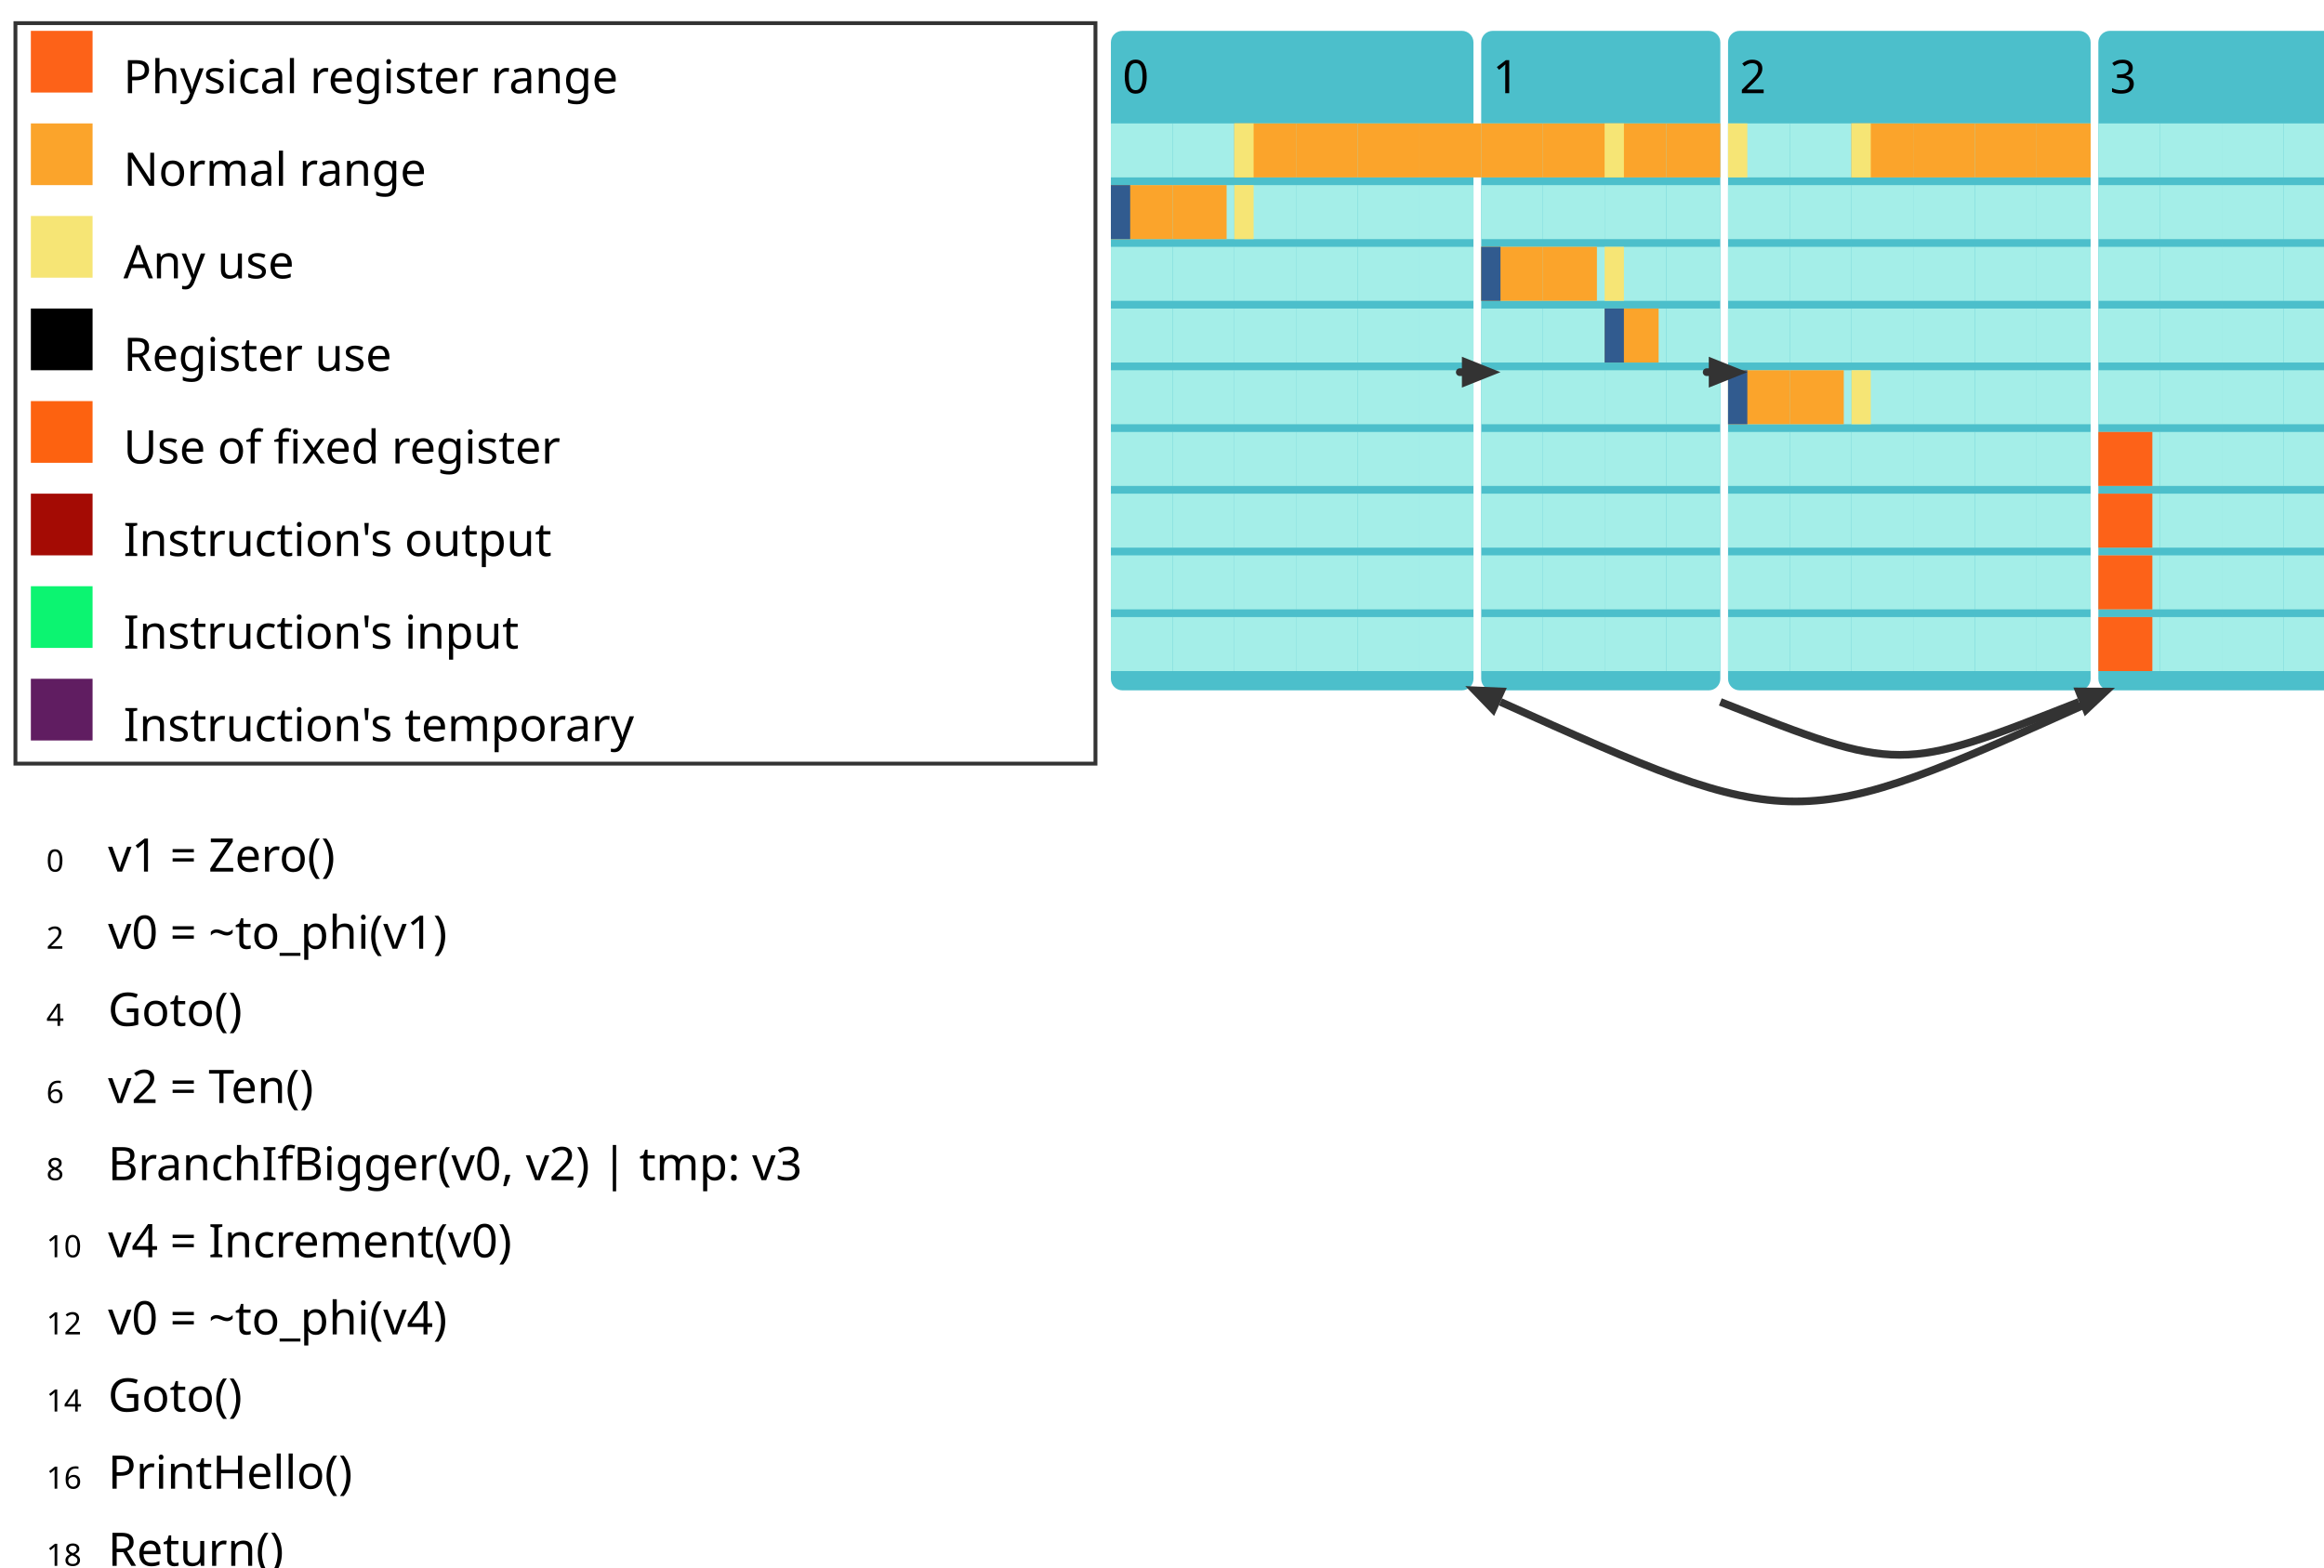
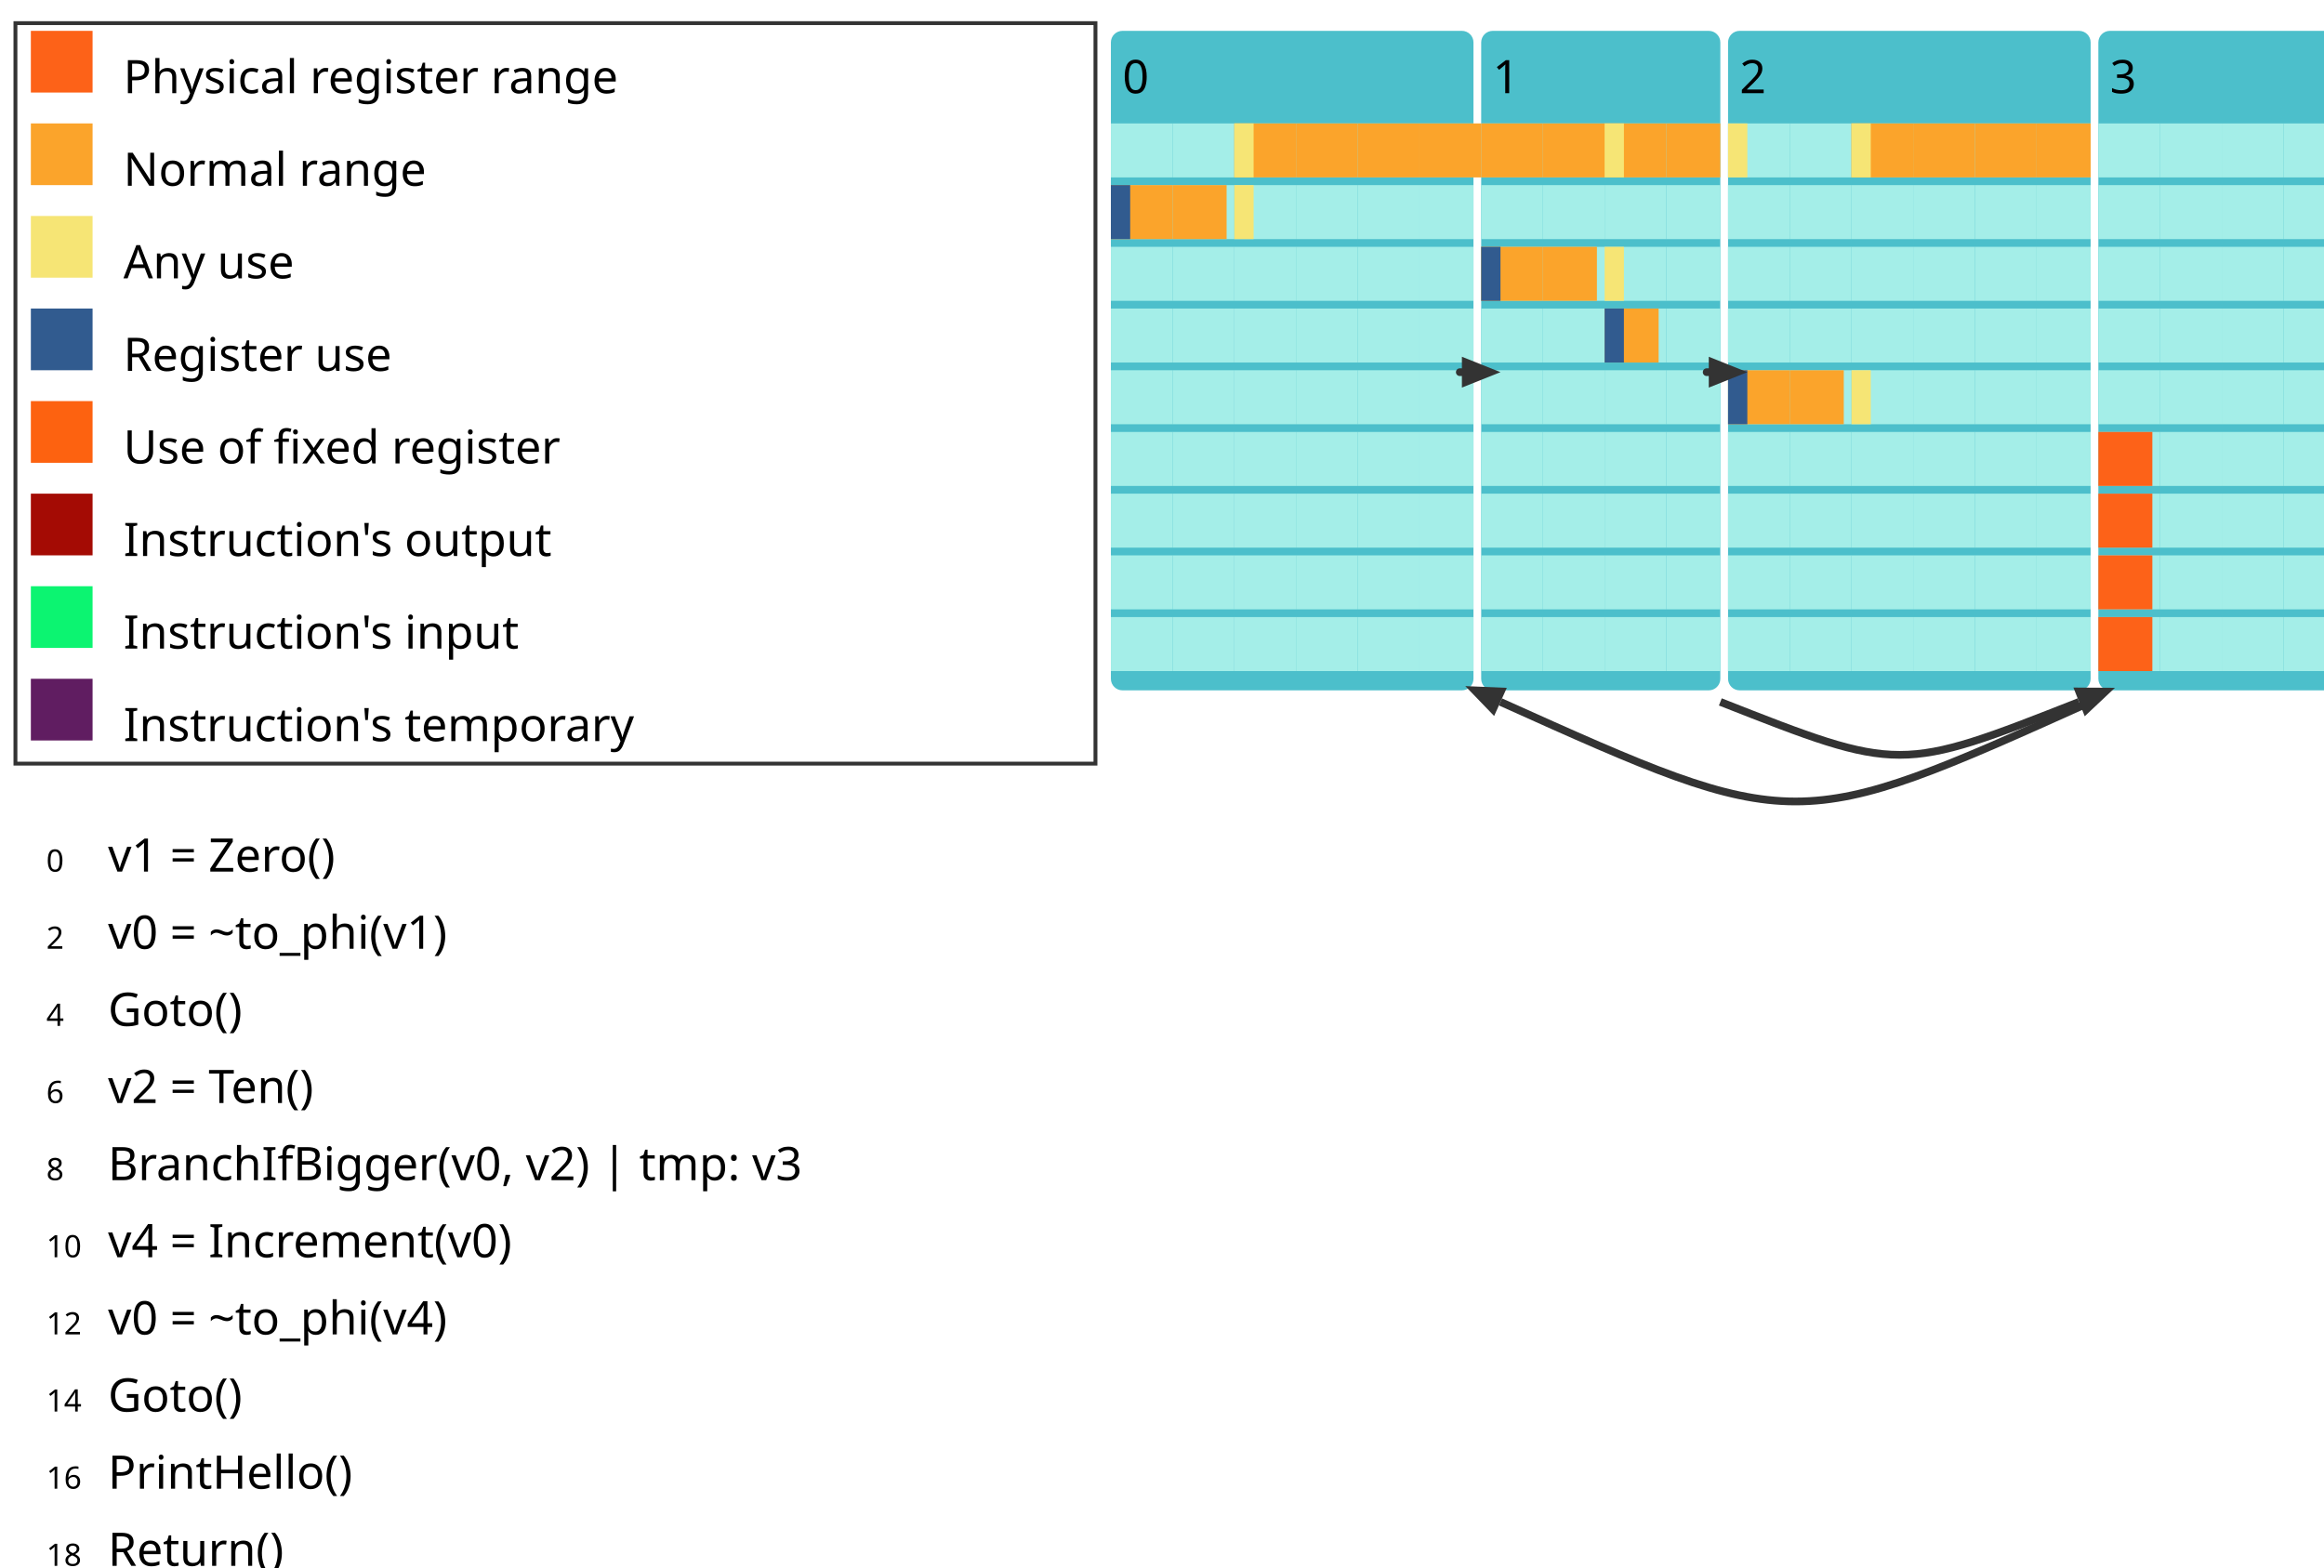
<svg xmlns="http://www.w3.org/2000/svg" version="1.1" baseProfile="full">
  <defs>
    <marker id="arrow" refX="0" refY="2" class="arrow-mark" markerUnits="strokeWidth" markerWidth="6" markerHeight="6" orient="auto">
      <path d="M 0 0 L 5 2 L 0 4 Z">
</path>
    </marker>
  </defs>
  <style>

    @font-face {
      font-family: "Raleway";
      font-style: normal;
      font-weight: 400;
      src: local("Raleway"),
      url(http://themes.googleusercontent.com/static/fonts/raleway/v6/cIFypx4yrWPDz3zOxk7hIQLUuEpTyoUstqEm5AMlJo4.woff) format("woff");
    }
    .annotation-wrap { fill: transparent; stroke: #333 }
    .instruction-marker { fill: transparent; }
    .instruction-marker-text, .instruction-text {
      font-family: 'Raleway';
      dominant-baseline': middle;
    }
    .instruction-marker-text {
      font-size: 8px;
    }
    .arrow { stroke: #333; fill: transparent; }
    .arrow-mark { fill: #333; }
    .block-fill { fill: #4CBFCB; }
    .interval-empty { fill: #A4EEE8; }
    .range-physical { fill: #FD6218; }
    .range-normal { fill: #FBA42B; }
    .use-any { fill: #F6E575; }
    .use-reg { fill: #315B8F; }
    .use-fixed { fill: #FD6210; }
    .highlight-interval { fill: #16DDD7; }
    .highlight-output { fill: #A40B04; }
    .highlight-input { fill: #0CF471; }
    .highlight-tmp { fill: #601D61; }
  
</style>
  <rect x="4" y="6" width="280" height="192" class="annotation-wrap">
</rect>
  <rect x="8" y="8" width="16" height="16" class="range-physical">
</rect>
  <text x="32" y="20" font-family="Raleway" dominant-baseline="middle">
Physical register range
</text>
  <rect x="8" y="32" width="16" height="16" class="range-normal">
</rect>
  <text x="32" y="44" font-family="Raleway" dominant-baseline="middle">
Normal range
</text>
  <rect x="8" y="56" width="16" height="16" class="use-any">
</rect>
  <text x="32" y="68" font-family="Raleway" dominant-baseline="middle">
Any use
</text>
-   <rect x="8" y="80" width="16" height="16" class="use-register">
+   <rect x="8" y="80" width="16" height="16" class="use-reg">
</rect>
  <text x="32" y="92" font-family="Raleway" dominant-baseline="middle">
Register use
</text>
  <rect x="8" y="104" width="16" height="16" class="use-fixed">
</rect>
  <text x="32" y="116" font-family="Raleway" dominant-baseline="middle">
Use of fixed register
</text>
  <rect x="8" y="128" width="16" height="16" class="highlight-output">
</rect>
  <text x="32" y="140" font-family="Raleway" dominant-baseline="middle">
Instruction's output
</text>
  <rect x="8" y="152" width="16" height="16" class="highlight-input">
</rect>
  <text x="32" y="164" font-family="Raleway" dominant-baseline="middle">
Instruction's input
</text>
  <rect x="8" y="176" width="16" height="16" class="highlight-tmp">
</rect>
  <text x="32" y="188" font-family="Raleway" dominant-baseline="middle">
Instruction's temporary
</text>
  <rect class="instruction-marker c-0" x="8" y="216" width="16" height="16">
</rect>
  <text class="instruction-marker-text" x="12" y="226">
0
</text>
  <text class="instruction-text" x="28" y="226">
    <tspan class="r-1">v1</tspan> = Zero()
</text>
  <rect class="instruction-marker c-2" x="8" y="236" width="16" height="16">
</rect>
  <text class="instruction-marker-text" x="12" y="246">
2
</text>
  <text class="instruction-text" x="28" y="246">
    <tspan class="r-0">v0</tspan> = ~to_phi(<tspan class="r-1">v1</tspan>)
</text>
  <rect class="instruction-marker c-4" x="8" y="256" width="16" height="16">
</rect>
  <text class="instruction-marker-text" x="12" y="266">
4
</text>
  <text class="instruction-text" x="28" y="266">
Goto()
</text>
  <rect class="instruction-marker c-6" x="8" y="276" width="16" height="16">
</rect>
  <text class="instruction-marker-text" x="12" y="286">
6
</text>
  <text class="instruction-text" x="28" y="286">
    <tspan class="r-2">v2</tspan> = Ten()
</text>
  <rect class="instruction-marker c-8" x="8" y="296" width="16" height="16">
</rect>
  <text class="instruction-marker-text" x="12" y="306">
8
</text>
  <text class="instruction-text" x="28" y="306">
BranchIfBigger(<tspan class="r-0">v0</tspan>, <tspan class="r-2">v2</tspan>) | tmp: <tspan class="r-3">v3</tspan>
  </text>
  <rect class="instruction-marker c-10" x="8" y="316" width="16" height="16">
</rect>
  <text class="instruction-marker-text" x="12" y="326">
10
</text>
  <text class="instruction-text" x="28" y="326">
    <tspan class="r-4">v4</tspan> = Increment(<tspan class="r-0">v0</tspan>)
</text>
  <rect class="instruction-marker c-12" x="8" y="336" width="16" height="16">
</rect>
  <text class="instruction-marker-text" x="12" y="346">
12
</text>
  <text class="instruction-text" x="28" y="346">
    <tspan class="r-0">v0</tspan> = ~to_phi(<tspan class="r-4">v4</tspan>)
</text>
  <rect class="instruction-marker c-14" x="8" y="356" width="16" height="16">
</rect>
  <text class="instruction-marker-text" x="12" y="366">
14
</text>
  <text class="instruction-text" x="28" y="366">
Goto()
</text>
  <rect class="instruction-marker c-16" x="8" y="376" width="16" height="16">
</rect>
  <text class="instruction-marker-text" x="12" y="386">
16
</text>
  <text class="instruction-text" x="28" y="386">
PrintHello()
</text>
  <rect class="instruction-marker c-18" x="8" y="396" width="16" height="16">
</rect>
  <text class="instruction-marker-text" x="12" y="406">
18
</text>
  <text class="instruction-text" x="28" y="406">
Return()
</text>
  <rect x="288" y="8" rx="3" ry="3" width="94" height="171" class="block-fill">
</rect>
  <text dominant-baseline="middle" font-family="Raleway" x="291" y="20">
0
</text>
  <rect x="384" y="8" rx="3" ry="3" width="62" height="171" class="block-fill">
</rect>
  <text dominant-baseline="middle" font-family="Raleway" x="387" y="20">
1
</text>
  <rect x="448" y="8" rx="3" ry="3" width="94" height="171" class="block-fill">
</rect>
  <text dominant-baseline="middle" font-family="Raleway" x="451" y="20">
2
</text>
  <rect x="544" y="8" rx="3" ry="3" width="62" height="171" class="block-fill">
</rect>
  <text dominant-baseline="middle" font-family="Raleway" x="547" y="20">
3
</text>
  <rect class="r-0 c-0 interval-empty" x="288" y="32" width="16" height="14">
</rect>
  <rect class="r-0 c-1 interval-empty" x="304" y="32" width="16" height="14">
</rect>
  <rect class="r-0 c-2 interval-empty" x="320" y="32" width="16" height="14">
</rect>
  <rect class="r-0 c-3 interval-empty" x="336" y="32" width="16" height="14">
</rect>
  <rect class="r-0 c-4 interval-empty" x="352" y="32" width="16" height="14">
</rect>
  <rect class="r-0 c-5 interval-empty" x="368" y="32" width="14" height="14">
</rect>
  <rect class="r-0 c-6 interval-empty" x="384" y="32" width="16" height="14">
</rect>
  <rect class="r-0 c-7 interval-empty" x="400" y="32" width="16" height="14">
</rect>
  <rect class="r-0 c-8 interval-empty" x="416" y="32" width="16" height="14">
</rect>
  <rect class="r-0 c-9 interval-empty" x="432" y="32" width="14" height="14">
</rect>
  <rect class="r-0 c-10 interval-empty" x="448" y="32" width="16" height="14">
</rect>
  <rect class="r-0 c-11 interval-empty" x="464" y="32" width="16" height="14">
</rect>
  <rect class="r-0 c-12 interval-empty" x="480" y="32" width="16" height="14">
</rect>
  <rect class="r-0 c-13 interval-empty" x="496" y="32" width="16" height="14">
</rect>
  <rect class="r-0 c-14 interval-empty" x="512" y="32" width="16" height="14">
</rect>
  <rect class="r-0 c-15 interval-empty" x="528" y="32" width="14" height="14">
</rect>
  <rect class="r-0 c-16 interval-empty" x="544" y="32" width="16" height="14">
</rect>
  <rect class="r-0 c-17 interval-empty" x="560" y="32" width="16" height="14">
</rect>
  <rect class="r-0 c-18 interval-empty" x="576" y="32" width="16" height="14">
</rect>
  <rect class="r-0 c-19 interval-empty" x="592" y="32" width="14" height="14">
</rect>
  <rect x="320" y="32" width="16" height="14" class="range-normal">
</rect>
  <rect x="336" y="32" width="16" height="14" class="range-normal">
</rect>
  <rect x="352" y="32" width="16" height="14" class="range-normal">
</rect>
  <rect x="368" y="32" width="16" height="14" class="range-normal">
</rect>
  <rect x="384" y="32" width="16" height="14" class="range-normal">
</rect>
  <rect x="400" y="32" width="16" height="14" class="range-normal">
</rect>
  <rect x="416" y="32" width="16" height="14" class="range-normal">
</rect>
  <rect x="432" y="32" width="14" height="14" class="range-normal">
</rect>
  <rect x="480" y="32" width="16" height="14" class="range-normal">
</rect>
  <rect x="496" y="32" width="16" height="14" class="range-normal">
</rect>
  <rect x="512" y="32" width="16" height="14" class="range-normal">
</rect>
  <rect x="528" y="32" width="14" height="14" class="range-normal">
</rect>
  <rect x="480" y="32" width="5" height="14" class="use-any">
</rect>
  <rect x="448" y="32" width="5" height="14" class="use-any">
</rect>
  <rect x="416" y="32" width="5" height="14" class="use-any">
</rect>
  <rect x="320" y="32" width="5" height="14" class="use-any">
</rect>
  <rect class="r-1 c-0 interval-empty" x="288" y="48" width="16" height="14">
</rect>
  <rect class="r-1 c-1 interval-empty" x="304" y="48" width="16" height="14">
</rect>
  <rect class="r-1 c-2 interval-empty" x="320" y="48" width="16" height="14">
</rect>
  <rect class="r-1 c-3 interval-empty" x="336" y="48" width="16" height="14">
</rect>
  <rect class="r-1 c-4 interval-empty" x="352" y="48" width="16" height="14">
</rect>
  <rect class="r-1 c-5 interval-empty" x="368" y="48" width="14" height="14">
</rect>
  <rect class="r-1 c-6 interval-empty" x="384" y="48" width="16" height="14">
</rect>
  <rect class="r-1 c-7 interval-empty" x="400" y="48" width="16" height="14">
</rect>
  <rect class="r-1 c-8 interval-empty" x="416" y="48" width="16" height="14">
</rect>
  <rect class="r-1 c-9 interval-empty" x="432" y="48" width="14" height="14">
</rect>
  <rect class="r-1 c-10 interval-empty" x="448" y="48" width="16" height="14">
</rect>
  <rect class="r-1 c-11 interval-empty" x="464" y="48" width="16" height="14">
</rect>
  <rect class="r-1 c-12 interval-empty" x="480" y="48" width="16" height="14">
</rect>
  <rect class="r-1 c-13 interval-empty" x="496" y="48" width="16" height="14">
</rect>
  <rect class="r-1 c-14 interval-empty" x="512" y="48" width="16" height="14">
</rect>
  <rect class="r-1 c-15 interval-empty" x="528" y="48" width="14" height="14">
</rect>
  <rect class="r-1 c-16 interval-empty" x="544" y="48" width="16" height="14">
</rect>
  <rect class="r-1 c-17 interval-empty" x="560" y="48" width="16" height="14">
</rect>
  <rect class="r-1 c-18 interval-empty" x="576" y="48" width="16" height="14">
</rect>
  <rect class="r-1 c-19 interval-empty" x="592" y="48" width="14" height="14">
</rect>
  <rect x="288" y="48" width="16" height="14" class="range-normal">
</rect>
  <rect x="304" y="48" width="14" height="14" class="range-normal">
</rect>
  <rect x="320" y="48" width="5" height="14" class="use-any">
</rect>
  <rect x="288" y="48" width="5" height="14" class="use-reg">
</rect>
  <rect class="r-2 c-0 interval-empty" x="288" y="64" width="16" height="14">
</rect>
  <rect class="r-2 c-1 interval-empty" x="304" y="64" width="16" height="14">
</rect>
  <rect class="r-2 c-2 interval-empty" x="320" y="64" width="16" height="14">
</rect>
  <rect class="r-2 c-3 interval-empty" x="336" y="64" width="16" height="14">
</rect>
  <rect class="r-2 c-4 interval-empty" x="352" y="64" width="16" height="14">
</rect>
  <rect class="r-2 c-5 interval-empty" x="368" y="64" width="14" height="14">
</rect>
  <rect class="r-2 c-6 interval-empty" x="384" y="64" width="16" height="14">
</rect>
  <rect class="r-2 c-7 interval-empty" x="400" y="64" width="16" height="14">
</rect>
  <rect class="r-2 c-8 interval-empty" x="416" y="64" width="16" height="14">
</rect>
  <rect class="r-2 c-9 interval-empty" x="432" y="64" width="14" height="14">
</rect>
  <rect class="r-2 c-10 interval-empty" x="448" y="64" width="16" height="14">
</rect>
  <rect class="r-2 c-11 interval-empty" x="464" y="64" width="16" height="14">
</rect>
  <rect class="r-2 c-12 interval-empty" x="480" y="64" width="16" height="14">
</rect>
  <rect class="r-2 c-13 interval-empty" x="496" y="64" width="16" height="14">
</rect>
  <rect class="r-2 c-14 interval-empty" x="512" y="64" width="16" height="14">
</rect>
  <rect class="r-2 c-15 interval-empty" x="528" y="64" width="14" height="14">
</rect>
  <rect class="r-2 c-16 interval-empty" x="544" y="64" width="16" height="14">
</rect>
  <rect class="r-2 c-17 interval-empty" x="560" y="64" width="16" height="14">
</rect>
  <rect class="r-2 c-18 interval-empty" x="576" y="64" width="16" height="14">
</rect>
  <rect class="r-2 c-19 interval-empty" x="592" y="64" width="14" height="14">
</rect>
  <rect x="384" y="64" width="16" height="14" class="range-normal">
</rect>
  <rect x="400" y="64" width="14" height="14" class="range-normal">
</rect>
  <rect x="416" y="64" width="5" height="14" class="use-any">
</rect>
  <rect x="384" y="64" width="5" height="14" class="use-reg">
</rect>
  <rect class="r-3 c-0 interval-empty" x="288" y="80" width="16" height="14">
</rect>
  <rect class="r-3 c-1 interval-empty" x="304" y="80" width="16" height="14">
</rect>
  <rect class="r-3 c-2 interval-empty" x="320" y="80" width="16" height="14">
</rect>
  <rect class="r-3 c-3 interval-empty" x="336" y="80" width="16" height="14">
</rect>
  <rect class="r-3 c-4 interval-empty" x="352" y="80" width="16" height="14">
</rect>
  <rect class="r-3 c-5 interval-empty" x="368" y="80" width="14" height="14">
</rect>
  <rect class="r-3 c-6 interval-empty" x="384" y="80" width="16" height="14">
</rect>
  <rect class="r-3 c-7 interval-empty" x="400" y="80" width="16" height="14">
</rect>
  <rect class="r-3 c-8 interval-empty" x="416" y="80" width="16" height="14">
</rect>
  <rect class="r-3 c-9 interval-empty" x="432" y="80" width="14" height="14">
</rect>
  <rect class="r-3 c-10 interval-empty" x="448" y="80" width="16" height="14">
</rect>
  <rect class="r-3 c-11 interval-empty" x="464" y="80" width="16" height="14">
</rect>
  <rect class="r-3 c-12 interval-empty" x="480" y="80" width="16" height="14">
</rect>
  <rect class="r-3 c-13 interval-empty" x="496" y="80" width="16" height="14">
</rect>
  <rect class="r-3 c-14 interval-empty" x="512" y="80" width="16" height="14">
</rect>
  <rect class="r-3 c-15 interval-empty" x="528" y="80" width="14" height="14">
</rect>
  <rect class="r-3 c-16 interval-empty" x="544" y="80" width="16" height="14">
</rect>
  <rect class="r-3 c-17 interval-empty" x="560" y="80" width="16" height="14">
</rect>
  <rect class="r-3 c-18 interval-empty" x="576" y="80" width="16" height="14">
</rect>
  <rect class="r-3 c-19 interval-empty" x="592" y="80" width="14" height="14">
</rect>
  <rect x="416" y="80" width="14" height="14" class="range-normal">
</rect>
  <rect x="416" y="80" width="5" height="14" class="use-reg">
</rect>
  <rect class="r-4 c-0 interval-empty" x="288" y="96" width="16" height="14">
</rect>
  <rect class="r-4 c-1 interval-empty" x="304" y="96" width="16" height="14">
</rect>
  <rect class="r-4 c-2 interval-empty" x="320" y="96" width="16" height="14">
</rect>
  <rect class="r-4 c-3 interval-empty" x="336" y="96" width="16" height="14">
</rect>
  <rect class="r-4 c-4 interval-empty" x="352" y="96" width="16" height="14">
</rect>
  <rect class="r-4 c-5 interval-empty" x="368" y="96" width="14" height="14">
</rect>
  <rect class="r-4 c-6 interval-empty" x="384" y="96" width="16" height="14">
</rect>
  <rect class="r-4 c-7 interval-empty" x="400" y="96" width="16" height="14">
</rect>
  <rect class="r-4 c-8 interval-empty" x="416" y="96" width="16" height="14">
</rect>
  <rect class="r-4 c-9 interval-empty" x="432" y="96" width="14" height="14">
</rect>
  <rect class="r-4 c-10 interval-empty" x="448" y="96" width="16" height="14">
</rect>
  <rect class="r-4 c-11 interval-empty" x="464" y="96" width="16" height="14">
</rect>
  <rect class="r-4 c-12 interval-empty" x="480" y="96" width="16" height="14">
</rect>
  <rect class="r-4 c-13 interval-empty" x="496" y="96" width="16" height="14">
</rect>
  <rect class="r-4 c-14 interval-empty" x="512" y="96" width="16" height="14">
</rect>
  <rect class="r-4 c-15 interval-empty" x="528" y="96" width="14" height="14">
</rect>
  <rect class="r-4 c-16 interval-empty" x="544" y="96" width="16" height="14">
</rect>
  <rect class="r-4 c-17 interval-empty" x="560" y="96" width="16" height="14">
</rect>
  <rect class="r-4 c-18 interval-empty" x="576" y="96" width="16" height="14">
</rect>
  <rect class="r-4 c-19 interval-empty" x="592" y="96" width="14" height="14">
</rect>
  <rect x="448" y="96" width="16" height="14" class="range-normal">
</rect>
  <rect x="464" y="96" width="14" height="14" class="range-normal">
</rect>
  <rect x="480" y="96" width="5" height="14" class="use-any">
</rect>
  <rect x="448" y="96" width="5" height="14" class="use-reg">
</rect>
  <rect class="r-5 c-0 interval-empty" x="288" y="112" width="16" height="14">
</rect>
  <rect class="r-5 c-1 interval-empty" x="304" y="112" width="16" height="14">
</rect>
  <rect class="r-5 c-2 interval-empty" x="320" y="112" width="16" height="14">
</rect>
  <rect class="r-5 c-3 interval-empty" x="336" y="112" width="16" height="14">
</rect>
  <rect class="r-5 c-4 interval-empty" x="352" y="112" width="16" height="14">
</rect>
  <rect class="r-5 c-5 interval-empty" x="368" y="112" width="14" height="14">
</rect>
  <rect class="r-5 c-6 interval-empty" x="384" y="112" width="16" height="14">
</rect>
  <rect class="r-5 c-7 interval-empty" x="400" y="112" width="16" height="14">
</rect>
  <rect class="r-5 c-8 interval-empty" x="416" y="112" width="16" height="14">
</rect>
  <rect class="r-5 c-9 interval-empty" x="432" y="112" width="14" height="14">
</rect>
  <rect class="r-5 c-10 interval-empty" x="448" y="112" width="16" height="14">
</rect>
  <rect class="r-5 c-11 interval-empty" x="464" y="112" width="16" height="14">
</rect>
  <rect class="r-5 c-12 interval-empty" x="480" y="112" width="16" height="14">
</rect>
  <rect class="r-5 c-13 interval-empty" x="496" y="112" width="16" height="14">
</rect>
  <rect class="r-5 c-14 interval-empty" x="512" y="112" width="16" height="14">
</rect>
  <rect class="r-5 c-15 interval-empty" x="528" y="112" width="14" height="14">
</rect>
  <rect class="r-5 c-16 interval-empty" x="544" y="112" width="16" height="14">
</rect>
  <rect class="r-5 c-17 interval-empty" x="560" y="112" width="16" height="14">
</rect>
  <rect class="r-5 c-18 interval-empty" x="576" y="112" width="16" height="14">
</rect>
  <rect class="r-5 c-19 interval-empty" x="592" y="112" width="14" height="14">
</rect>
  <rect x="544" y="112" width="14" height="14" class="range-physical">
</rect>
  <rect class="r-6 c-0 interval-empty" x="288" y="128" width="16" height="14">
</rect>
  <rect class="r-6 c-1 interval-empty" x="304" y="128" width="16" height="14">
</rect>
  <rect class="r-6 c-2 interval-empty" x="320" y="128" width="16" height="14">
</rect>
  <rect class="r-6 c-3 interval-empty" x="336" y="128" width="16" height="14">
</rect>
  <rect class="r-6 c-4 interval-empty" x="352" y="128" width="16" height="14">
</rect>
  <rect class="r-6 c-5 interval-empty" x="368" y="128" width="14" height="14">
</rect>
  <rect class="r-6 c-6 interval-empty" x="384" y="128" width="16" height="14">
</rect>
  <rect class="r-6 c-7 interval-empty" x="400" y="128" width="16" height="14">
</rect>
  <rect class="r-6 c-8 interval-empty" x="416" y="128" width="16" height="14">
</rect>
  <rect class="r-6 c-9 interval-empty" x="432" y="128" width="14" height="14">
</rect>
  <rect class="r-6 c-10 interval-empty" x="448" y="128" width="16" height="14">
</rect>
  <rect class="r-6 c-11 interval-empty" x="464" y="128" width="16" height="14">
</rect>
  <rect class="r-6 c-12 interval-empty" x="480" y="128" width="16" height="14">
</rect>
  <rect class="r-6 c-13 interval-empty" x="496" y="128" width="16" height="14">
</rect>
  <rect class="r-6 c-14 interval-empty" x="512" y="128" width="16" height="14">
</rect>
  <rect class="r-6 c-15 interval-empty" x="528" y="128" width="14" height="14">
</rect>
  <rect class="r-6 c-16 interval-empty" x="544" y="128" width="16" height="14">
</rect>
  <rect class="r-6 c-17 interval-empty" x="560" y="128" width="16" height="14">
</rect>
  <rect class="r-6 c-18 interval-empty" x="576" y="128" width="16" height="14">
</rect>
  <rect class="r-6 c-19 interval-empty" x="592" y="128" width="14" height="14">
</rect>
  <rect x="544" y="128" width="14" height="14" class="range-physical">
</rect>
  <rect class="r-7 c-0 interval-empty" x="288" y="144" width="16" height="14">
</rect>
  <rect class="r-7 c-1 interval-empty" x="304" y="144" width="16" height="14">
</rect>
  <rect class="r-7 c-2 interval-empty" x="320" y="144" width="16" height="14">
</rect>
  <rect class="r-7 c-3 interval-empty" x="336" y="144" width="16" height="14">
</rect>
  <rect class="r-7 c-4 interval-empty" x="352" y="144" width="16" height="14">
</rect>
  <rect class="r-7 c-5 interval-empty" x="368" y="144" width="14" height="14">
</rect>
  <rect class="r-7 c-6 interval-empty" x="384" y="144" width="16" height="14">
</rect>
  <rect class="r-7 c-7 interval-empty" x="400" y="144" width="16" height="14">
</rect>
  <rect class="r-7 c-8 interval-empty" x="416" y="144" width="16" height="14">
</rect>
  <rect class="r-7 c-9 interval-empty" x="432" y="144" width="14" height="14">
</rect>
  <rect class="r-7 c-10 interval-empty" x="448" y="144" width="16" height="14">
</rect>
  <rect class="r-7 c-11 interval-empty" x="464" y="144" width="16" height="14">
</rect>
  <rect class="r-7 c-12 interval-empty" x="480" y="144" width="16" height="14">
</rect>
  <rect class="r-7 c-13 interval-empty" x="496" y="144" width="16" height="14">
</rect>
  <rect class="r-7 c-14 interval-empty" x="512" y="144" width="16" height="14">
</rect>
  <rect class="r-7 c-15 interval-empty" x="528" y="144" width="14" height="14">
</rect>
  <rect class="r-7 c-16 interval-empty" x="544" y="144" width="16" height="14">
</rect>
  <rect class="r-7 c-17 interval-empty" x="560" y="144" width="16" height="14">
</rect>
  <rect class="r-7 c-18 interval-empty" x="576" y="144" width="16" height="14">
</rect>
  <rect class="r-7 c-19 interval-empty" x="592" y="144" width="14" height="14">
</rect>
  <rect x="544" y="144" width="14" height="14" class="range-physical">
</rect>
  <rect class="r-8 c-0 interval-empty" x="288" y="160" width="16" height="14">
</rect>
  <rect class="r-8 c-1 interval-empty" x="304" y="160" width="16" height="14">
</rect>
  <rect class="r-8 c-2 interval-empty" x="320" y="160" width="16" height="14">
</rect>
  <rect class="r-8 c-3 interval-empty" x="336" y="160" width="16" height="14">
</rect>
  <rect class="r-8 c-4 interval-empty" x="352" y="160" width="16" height="14">
</rect>
  <rect class="r-8 c-5 interval-empty" x="368" y="160" width="14" height="14">
</rect>
  <rect class="r-8 c-6 interval-empty" x="384" y="160" width="16" height="14">
</rect>
  <rect class="r-8 c-7 interval-empty" x="400" y="160" width="16" height="14">
</rect>
  <rect class="r-8 c-8 interval-empty" x="416" y="160" width="16" height="14">
</rect>
  <rect class="r-8 c-9 interval-empty" x="432" y="160" width="14" height="14">
</rect>
  <rect class="r-8 c-10 interval-empty" x="448" y="160" width="16" height="14">
</rect>
  <rect class="r-8 c-11 interval-empty" x="464" y="160" width="16" height="14">
</rect>
  <rect class="r-8 c-12 interval-empty" x="480" y="160" width="16" height="14">
</rect>
  <rect class="r-8 c-13 interval-empty" x="496" y="160" width="16" height="14">
</rect>
  <rect class="r-8 c-14 interval-empty" x="512" y="160" width="16" height="14">
</rect>
  <rect class="r-8 c-15 interval-empty" x="528" y="160" width="14" height="14">
</rect>
  <rect class="r-8 c-16 interval-empty" x="544" y="160" width="16" height="14">
</rect>
  <rect class="r-8 c-17 interval-empty" x="560" y="160" width="16" height="14">
</rect>
  <rect class="r-8 c-18 interval-empty" x="576" y="160" width="16" height="14">
</rect>
  <rect class="r-8 c-19 interval-empty" x="592" y="160" width="14" height="14">
</rect>
  <rect x="544" y="160" width="14" height="14" class="range-physical">
</rect>
  <path d="M 382 96.5 C 378 96.5 378 96.5 379 96.5" class="arrow" stroke-width="2" marker-end="url(#arrow)">
</path>
  <path d="M 446 96.5 C 442 96.5 442 96.5 443 96.5" class="arrow" stroke-width="2" marker-end="url(#arrow)">
</path>
  <path d="M 446 182 C 492.5 200.299 492.5 200.299 539 182" class="arrow" stroke-width="2" marker-end="url(#arrow)">
</path>
  <path d="M 542 182 C 465.5 216.414 465.5 216.414 389 182" class="arrow" stroke-width="2" marker-end="url(#arrow)">
</path>
</svg>
